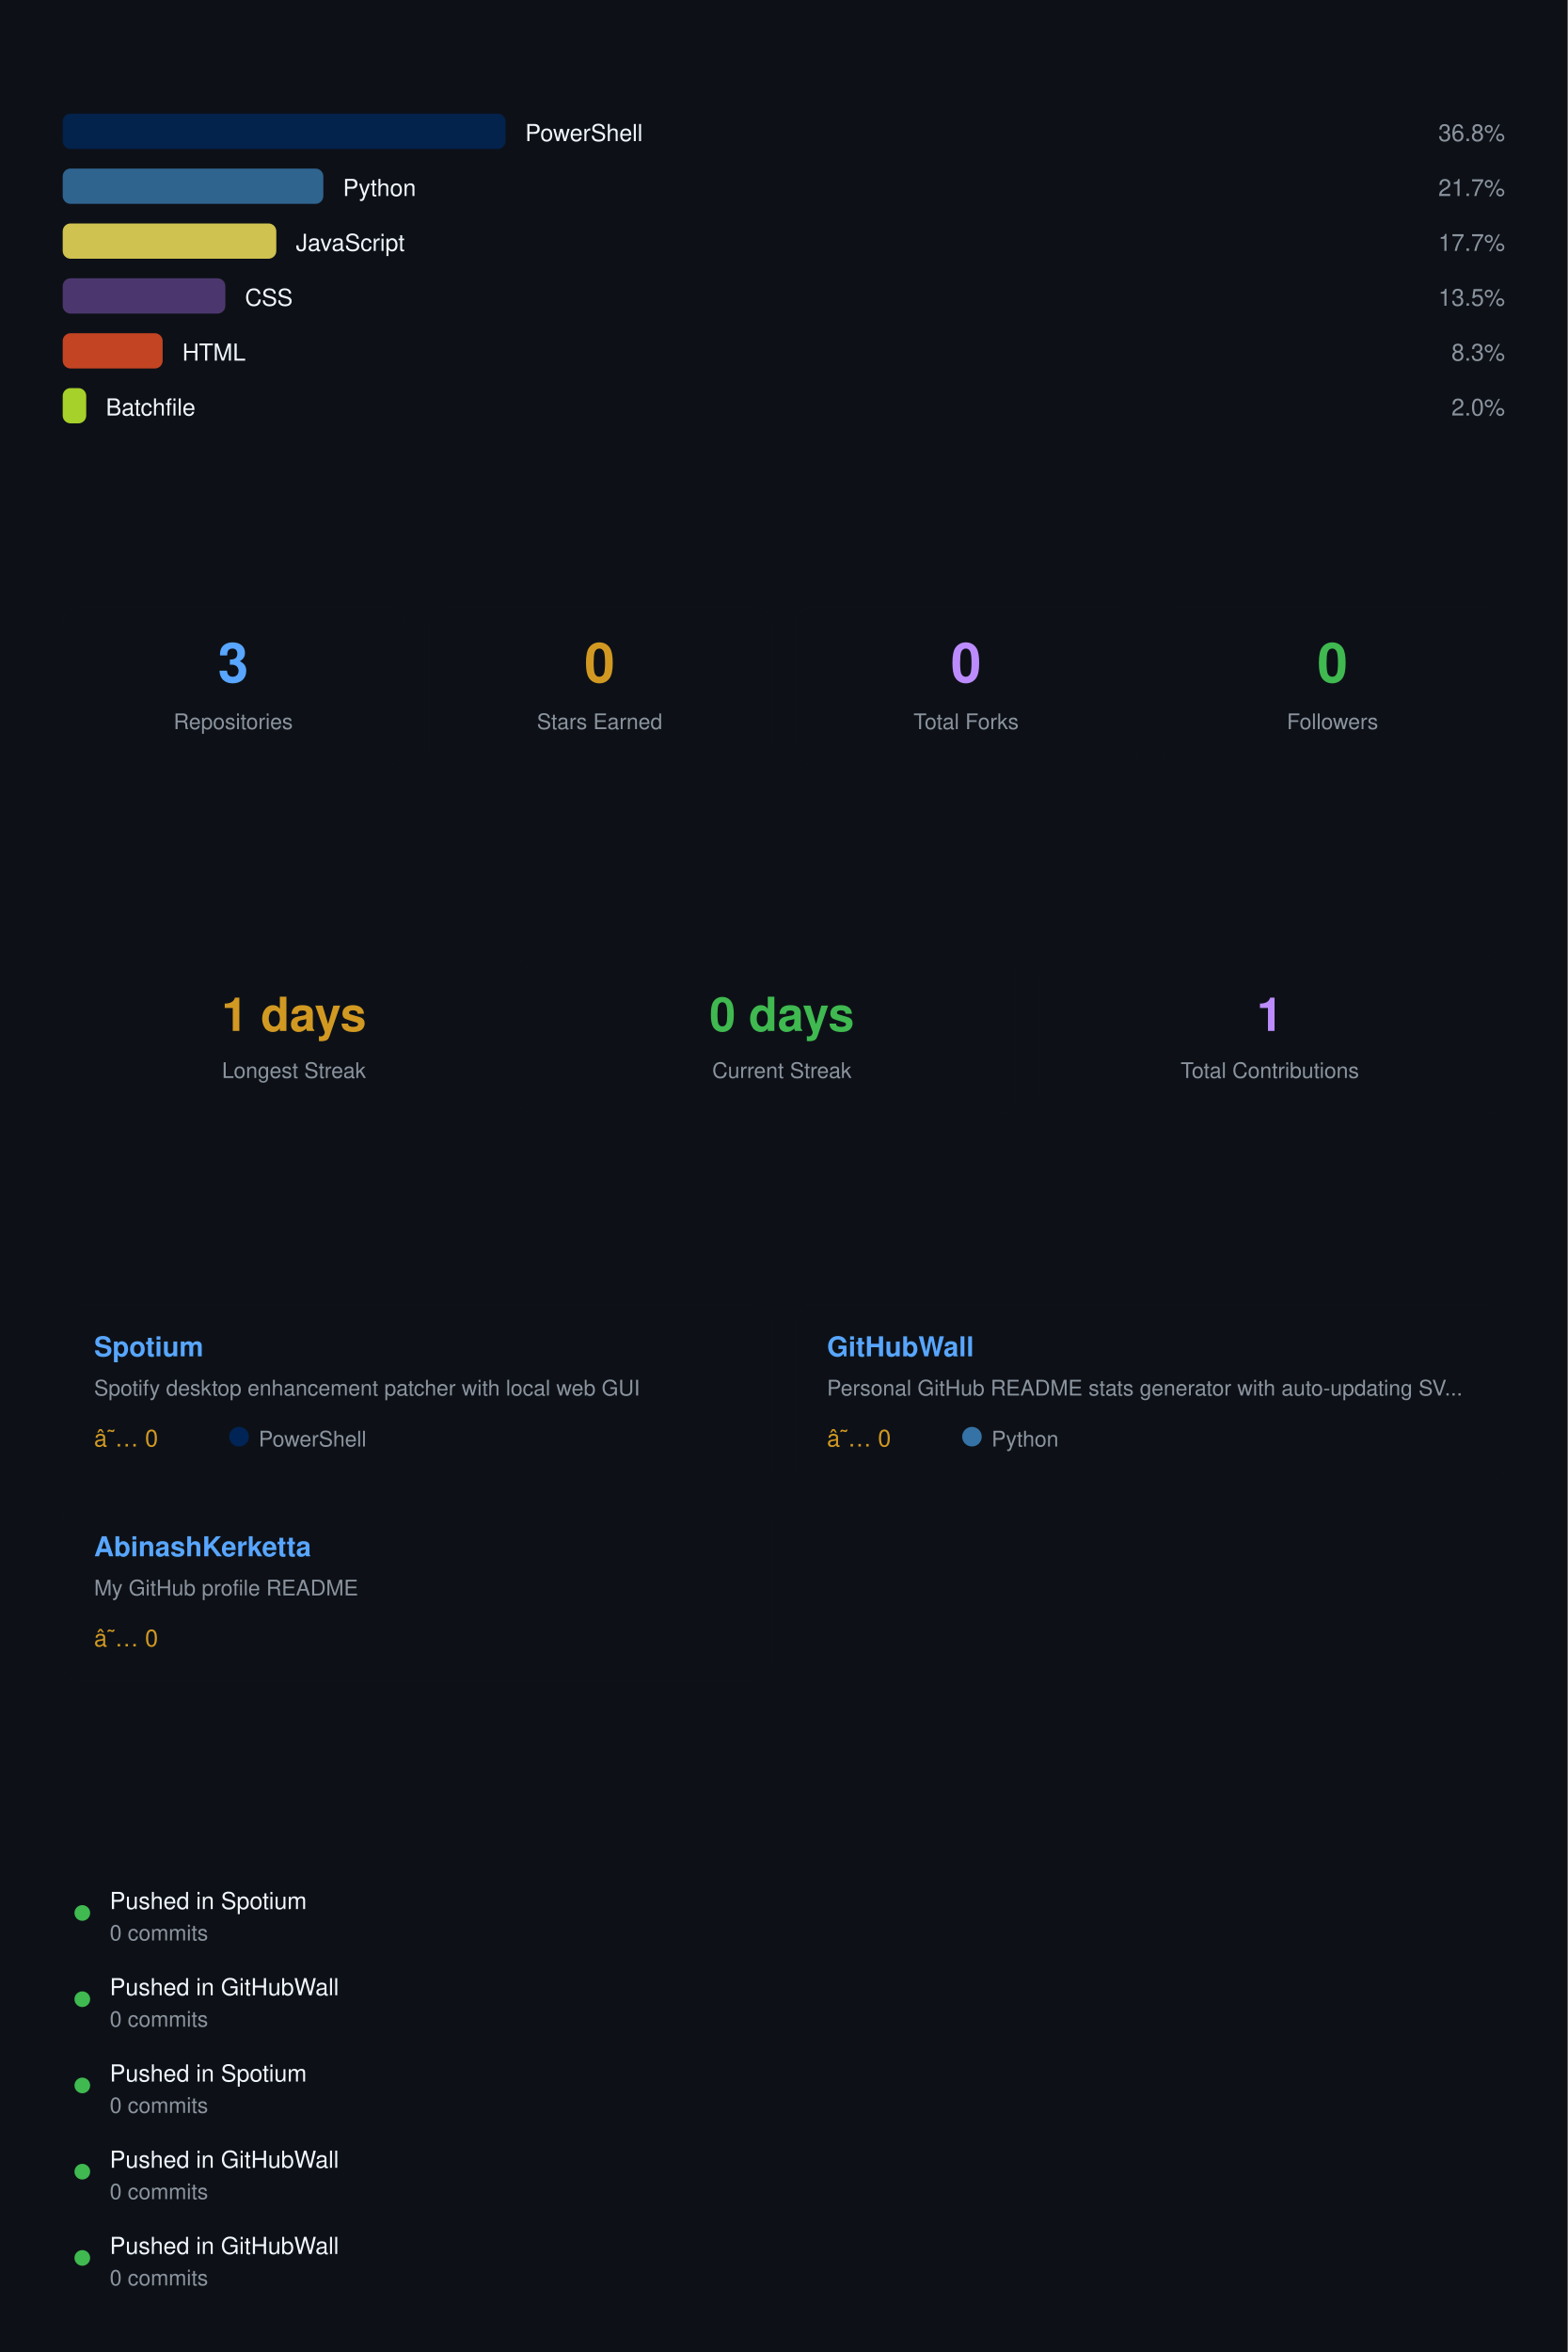
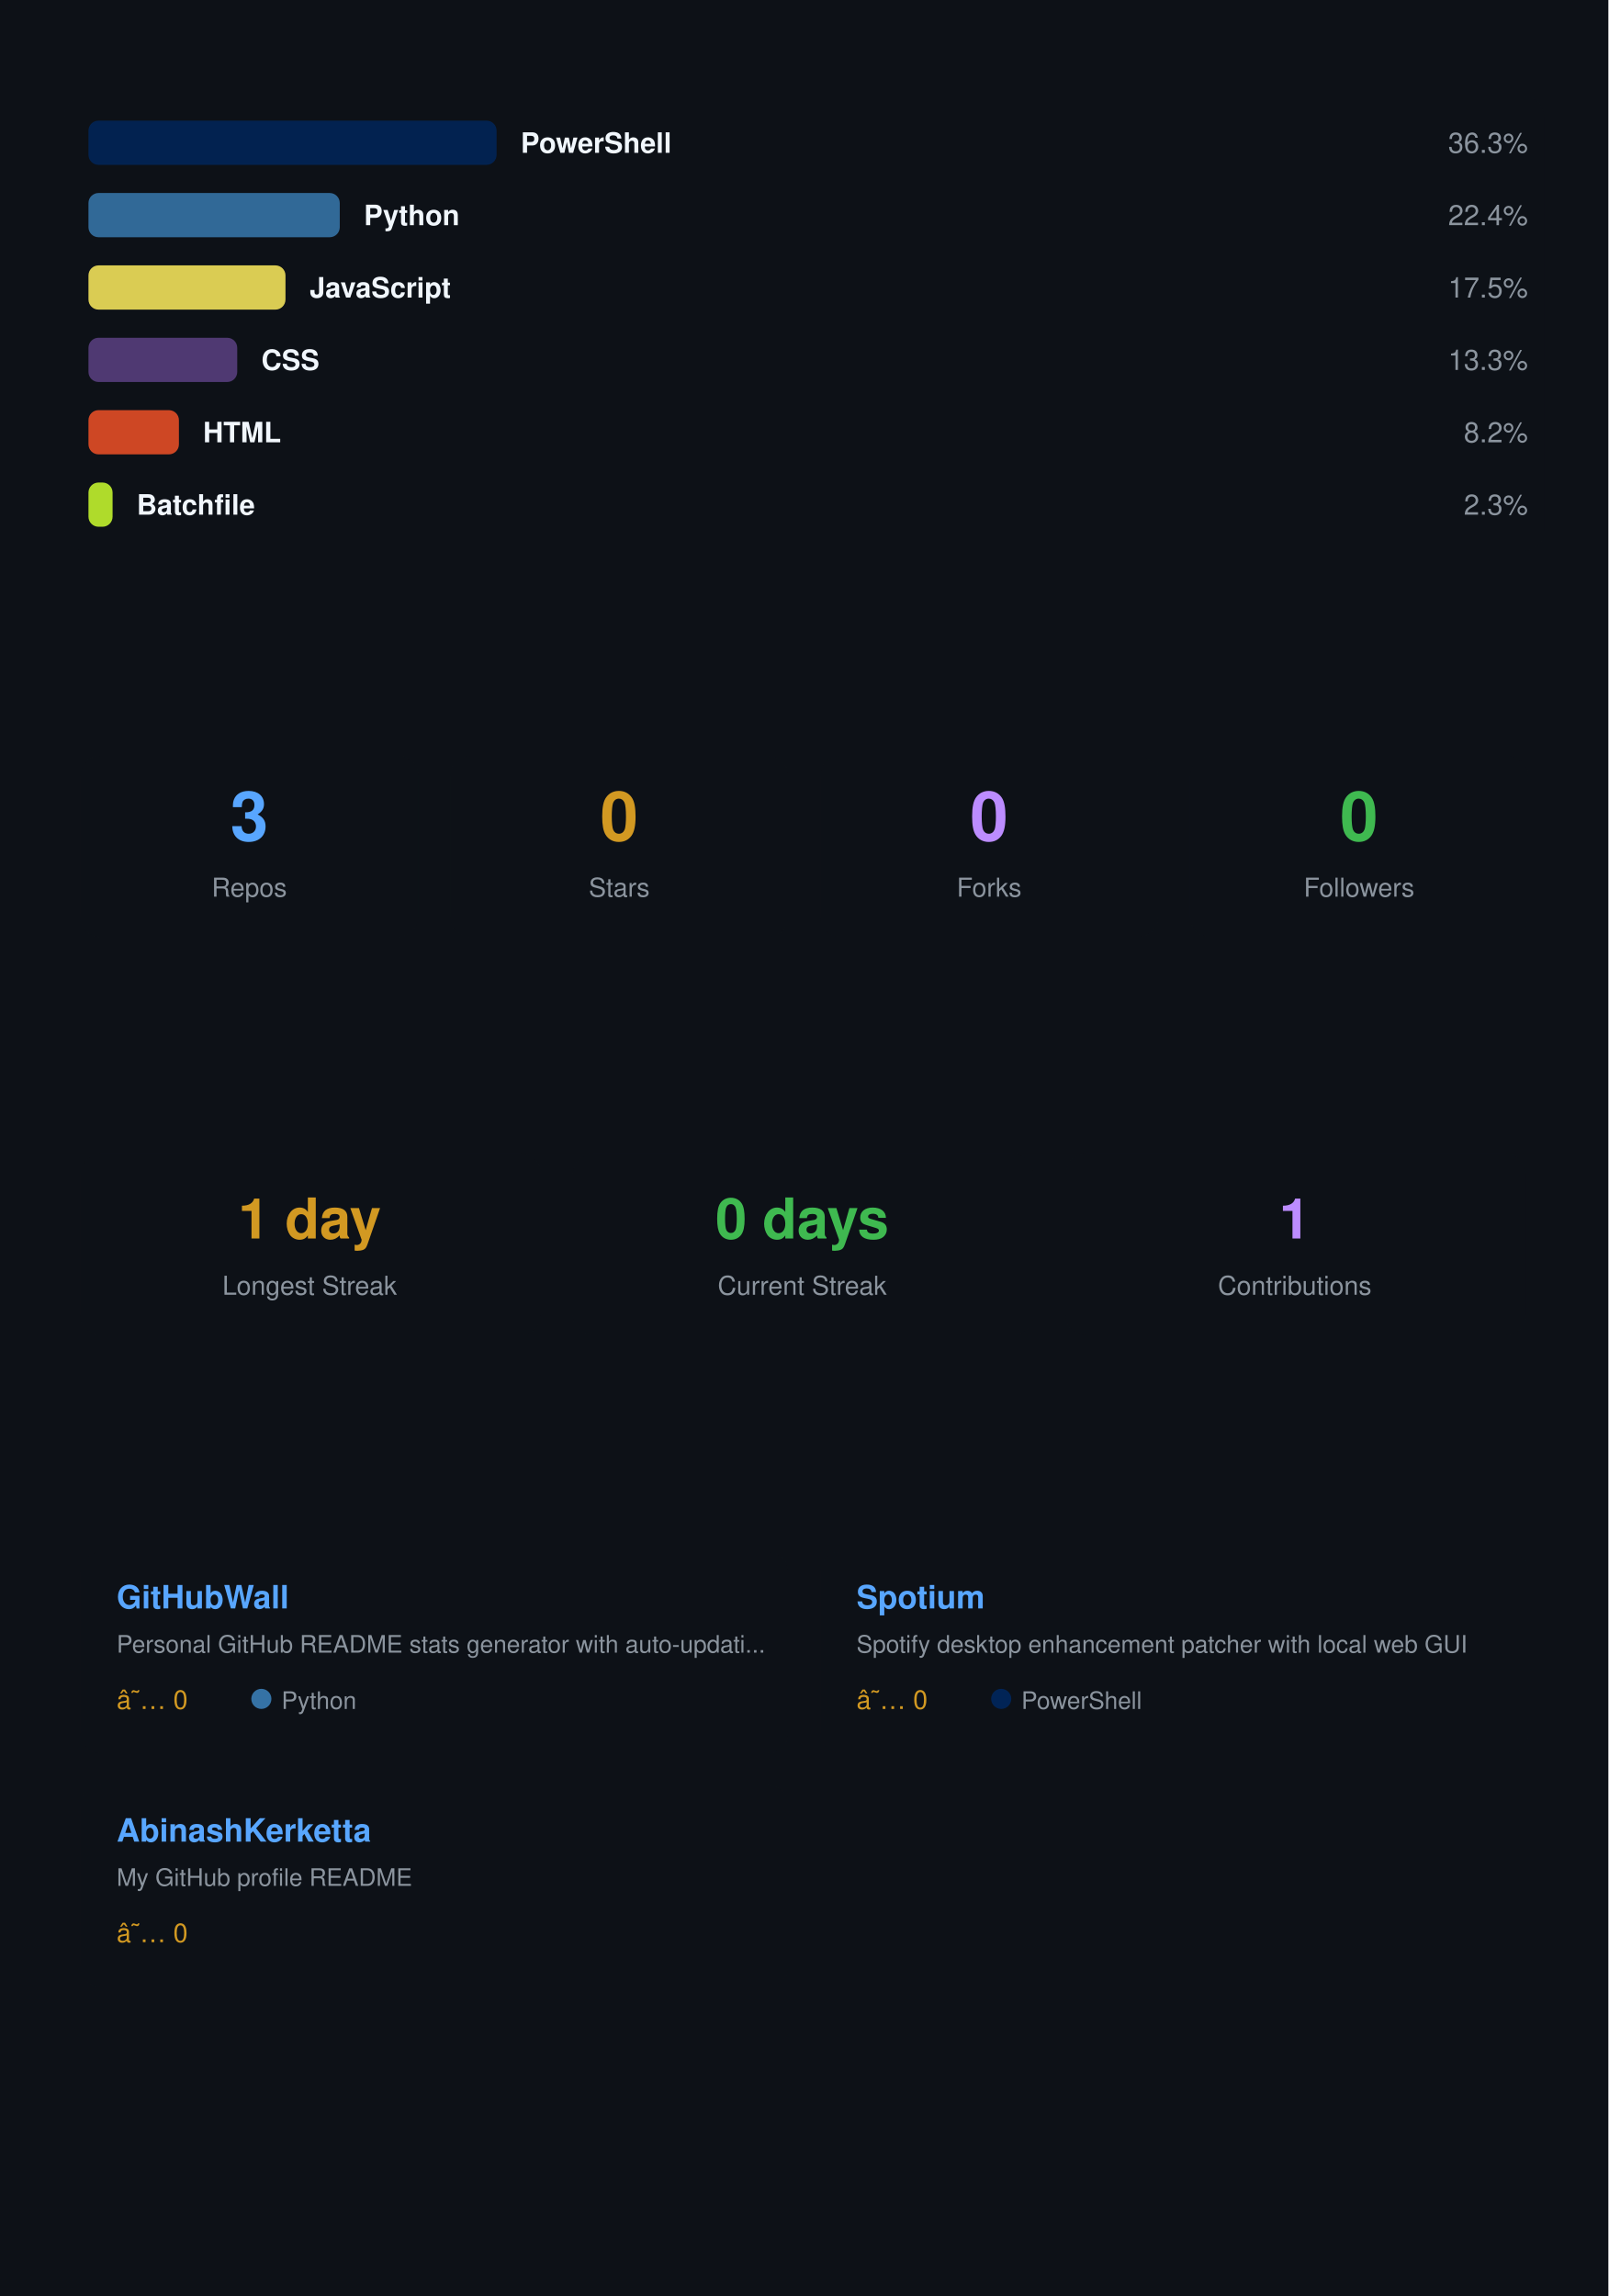
- <svg xmlns="http://www.w3.org/2000/svg" width="800" height="1200" viewBox="0 0 800 1200">
-   <rect width="800" height="1200" fill="#0d1117" />
+ <svg xmlns="http://www.w3.org/2000/svg" width="800" height="1142" viewBox="0 0 800 1142">
+   <rect width="800" height="1142" fill="#0d1117" />
  <g transform="translate(0,0)">
-     <rect x="32" y="58" width="226" height="18" rx="4" fill="#012456" opacity="0.85" />
-     <text x="268" y="72" fill="#f0f6fc" font-size="12" font-family="-apple-system,BlinkMacSystemFont,Segoe UI,Helvetica,Arial,sans-serif" font-weight="normal" text-anchor="start">PowerShell</text>
-     <text x="768" y="72" fill="#8b949e" font-size="12" font-family="-apple-system,BlinkMacSystemFont,Segoe UI,Helvetica,Arial,sans-serif" font-weight="normal" text-anchor="end">36.8%</text>
-     <rect x="32" y="86" width="133" height="18" rx="4" fill="#3572A5" opacity="0.85" />
-     <text x="175" y="100" fill="#f0f6fc" font-size="12" font-family="-apple-system,BlinkMacSystemFont,Segoe UI,Helvetica,Arial,sans-serif" font-weight="normal" text-anchor="start">Python</text>
-     <text x="768" y="100" fill="#8b949e" font-size="12" font-family="-apple-system,BlinkMacSystemFont,Segoe UI,Helvetica,Arial,sans-serif" font-weight="normal" text-anchor="end">21.7%</text>
-     <rect x="32" y="114" width="109" height="18" rx="4" fill="#f1e05a" opacity="0.85" />
-     <text x="151" y="128" fill="#f0f6fc" font-size="12" font-family="-apple-system,BlinkMacSystemFont,Segoe UI,Helvetica,Arial,sans-serif" font-weight="normal" text-anchor="start">JavaScript</text>
-     <text x="768" y="128" fill="#8b949e" font-size="12" font-family="-apple-system,BlinkMacSystemFont,Segoe UI,Helvetica,Arial,sans-serif" font-weight="normal" text-anchor="end">17.7%</text>
-     <rect x="32" y="142" width="83" height="18" rx="4" fill="#563d7c" opacity="0.85" />
-     <text x="125" y="156" fill="#f0f6fc" font-size="12" font-family="-apple-system,BlinkMacSystemFont,Segoe UI,Helvetica,Arial,sans-serif" font-weight="normal" text-anchor="start">CSS</text>
-     <text x="768" y="156" fill="#8b949e" font-size="12" font-family="-apple-system,BlinkMacSystemFont,Segoe UI,Helvetica,Arial,sans-serif" font-weight="normal" text-anchor="end">13.5%</text>
-     <rect x="32" y="170" width="51" height="18" rx="4" fill="#e34c26" opacity="0.85" />
-     <text x="93" y="184" fill="#f0f6fc" font-size="12" font-family="-apple-system,BlinkMacSystemFont,Segoe UI,Helvetica,Arial,sans-serif" font-weight="normal" text-anchor="start">HTML</text>
-     <text x="768" y="184" fill="#8b949e" font-size="12" font-family="-apple-system,BlinkMacSystemFont,Segoe UI,Helvetica,Arial,sans-serif" font-weight="normal" text-anchor="end">8.3%</text>
-     <rect x="32" y="198" width="12" height="18" rx="4" fill="#C1F12E" opacity="0.85" />
-     <text x="54" y="212" fill="#f0f6fc" font-size="12" font-family="-apple-system,BlinkMacSystemFont,Segoe UI,Helvetica,Arial,sans-serif" font-weight="normal" text-anchor="start">Batchfile</text>
-     <text x="768" y="212" fill="#8b949e" font-size="12" font-family="-apple-system,BlinkMacSystemFont,Segoe UI,Helvetica,Arial,sans-serif" font-weight="normal" text-anchor="end">2.0%</text>
+     <rect x="40" y="40" width="120" height="3" rx="1.5" fill="url(#accent-grad)" />
+     <rect x="32" y="48" width="736" height="226" rx="10" fill="#0d1117" opacity="0.6" />
+     <rect x="44" y="60" width="203" height="22" rx="5" fill="#012456" opacity="0.9" />
+     <text x="259" y="76" fill="#f0f6fc" font-size="14" font-weight="bold" font-family="-apple-system,BlinkMacSystemFont,Segoe UI,Helvetica,Arial,sans-serif" text-anchor="start">PowerShell</text>
+     <text x="760" y="76" fill="#8b949e" font-size="14" font-weight="normal" font-family="-apple-system,BlinkMacSystemFont,Segoe UI,Helvetica,Arial,sans-serif" text-anchor="end">36.3%</text>
+     <rect x="44" y="96" width="125" height="22" rx="5" fill="#3572A5" opacity="0.9" />
+     <text x="181" y="112" fill="#f0f6fc" font-size="14" font-weight="bold" font-family="-apple-system,BlinkMacSystemFont,Segoe UI,Helvetica,Arial,sans-serif" text-anchor="start">Python</text>
+     <text x="760" y="112" fill="#8b949e" font-size="14" font-weight="normal" font-family="-apple-system,BlinkMacSystemFont,Segoe UI,Helvetica,Arial,sans-serif" text-anchor="end">22.4%</text>
+     <rect x="44" y="132" width="98" height="22" rx="5" fill="#f1e05a" opacity="0.9" />
+     <text x="154" y="148" fill="#f0f6fc" font-size="14" font-weight="bold" font-family="-apple-system,BlinkMacSystemFont,Segoe UI,Helvetica,Arial,sans-serif" text-anchor="start">JavaScript</text>
+     <text x="760" y="148" fill="#8b949e" font-size="14" font-weight="normal" font-family="-apple-system,BlinkMacSystemFont,Segoe UI,Helvetica,Arial,sans-serif" text-anchor="end">17.5%</text>
+     <rect x="44" y="168" width="74" height="22" rx="5" fill="#563d7c" opacity="0.9" />
+     <text x="130" y="184" fill="#f0f6fc" font-size="14" font-weight="bold" font-family="-apple-system,BlinkMacSystemFont,Segoe UI,Helvetica,Arial,sans-serif" text-anchor="start">CSS</text>
+     <text x="760" y="184" fill="#8b949e" font-size="14" font-weight="normal" font-family="-apple-system,BlinkMacSystemFont,Segoe UI,Helvetica,Arial,sans-serif" text-anchor="end">13.3%</text>
+     <rect x="44" y="204" width="45" height="22" rx="5" fill="#e34c26" opacity="0.9" />
+     <text x="101" y="220" fill="#f0f6fc" font-size="14" font-weight="bold" font-family="-apple-system,BlinkMacSystemFont,Segoe UI,Helvetica,Arial,sans-serif" text-anchor="start">HTML</text>
+     <text x="760" y="220" fill="#8b949e" font-size="14" font-weight="normal" font-family="-apple-system,BlinkMacSystemFont,Segoe UI,Helvetica,Arial,sans-serif" text-anchor="end">8.2%</text>
+     <rect x="44" y="240" width="12" height="22" rx="5" fill="#C1F12E" opacity="0.9" />
+     <text x="68" y="256" fill="#f0f6fc" font-size="14" font-weight="bold" font-family="-apple-system,BlinkMacSystemFont,Segoe UI,Helvetica,Arial,sans-serif" text-anchor="start">Batchfile</text>
+     <text x="760" y="256" fill="#8b949e" font-size="14" font-weight="normal" font-family="-apple-system,BlinkMacSystemFont,Segoe UI,Helvetica,Arial,sans-serif" text-anchor="end">2.3%</text>
  </g>
-   <g transform="translate(0,248)">
-     <rect x="32" y="62" width="175" height="80" rx="8" fill="#0d1117" opacity="0.5" />
-     <text x="119" y="100" fill="#58a6ff" font-size="28" font-family="-apple-system,BlinkMacSystemFont,Segoe UI,Helvetica,Arial,sans-serif" font-weight="bold" text-anchor="middle">3</text>
-     <text x="119" y="124" fill="#8b949e" font-size="11" font-family="-apple-system,BlinkMacSystemFont,Segoe UI,Helvetica,Arial,sans-serif" font-weight="normal" text-anchor="middle">Repositories</text>
-     <rect x="219" y="62" width="175" height="80" rx="8" fill="#0d1117" opacity="0.5" />
-     <text x="306" y="100" fill="#d29922" font-size="28" font-family="-apple-system,BlinkMacSystemFont,Segoe UI,Helvetica,Arial,sans-serif" font-weight="bold" text-anchor="middle">0</text>
-     <text x="306" y="124" fill="#8b949e" font-size="11" font-family="-apple-system,BlinkMacSystemFont,Segoe UI,Helvetica,Arial,sans-serif" font-weight="normal" text-anchor="middle">Stars Earned</text>
-     <rect x="406" y="62" width="175" height="80" rx="8" fill="#0d1117" opacity="0.5" />
-     <text x="493" y="100" fill="#bc8cff" font-size="28" font-family="-apple-system,BlinkMacSystemFont,Segoe UI,Helvetica,Arial,sans-serif" font-weight="bold" text-anchor="middle">0</text>
-     <text x="493" y="124" fill="#8b949e" font-size="11" font-family="-apple-system,BlinkMacSystemFont,Segoe UI,Helvetica,Arial,sans-serif" font-weight="normal" text-anchor="middle">Total Forks</text>
-     <rect x="593" y="62" width="175" height="80" rx="8" fill="#0d1117" opacity="0.5" />
-     <text x="680" y="100" fill="#3fb950" font-size="28" font-family="-apple-system,BlinkMacSystemFont,Segoe UI,Helvetica,Arial,sans-serif" font-weight="bold" text-anchor="middle">0</text>
-     <text x="680" y="124" fill="#8b949e" font-size="11" font-family="-apple-system,BlinkMacSystemFont,Segoe UI,Helvetica,Arial,sans-serif" font-weight="normal" text-anchor="middle">Followers</text>
+   <g transform="translate(0,312)">
+     <rect x="40" y="40" width="120" height="3" rx="1.5" fill="url(#accent-grad)" />
+     <rect x="40" y="64" width="168" height="90" rx="10" fill="#0d1117" opacity="0.6" />
+     <text x="124" y="106" fill="#58a6ff" font-size="34" font-weight="bold" font-family="-apple-system,BlinkMacSystemFont,Segoe UI,Helvetica,Arial,sans-serif" text-anchor="middle">3</text>
+     <text x="124" y="134" fill="#8b949e" font-size="13" font-weight="normal" font-family="-apple-system,BlinkMacSystemFont,Segoe UI,Helvetica,Arial,sans-serif" text-anchor="middle">Repos</text>
+     <rect x="224" y="64" width="168" height="90" rx="10" fill="#0d1117" opacity="0.6" />
+     <text x="308" y="106" fill="#d29922" font-size="34" font-weight="bold" font-family="-apple-system,BlinkMacSystemFont,Segoe UI,Helvetica,Arial,sans-serif" text-anchor="middle">0</text>
+     <text x="308" y="134" fill="#8b949e" font-size="13" font-weight="normal" font-family="-apple-system,BlinkMacSystemFont,Segoe UI,Helvetica,Arial,sans-serif" text-anchor="middle">Stars</text>
+     <rect x="408" y="64" width="168" height="90" rx="10" fill="#0d1117" opacity="0.6" />
+     <text x="492" y="106" fill="#bc8cff" font-size="34" font-weight="bold" font-family="-apple-system,BlinkMacSystemFont,Segoe UI,Helvetica,Arial,sans-serif" text-anchor="middle">0</text>
+     <text x="492" y="134" fill="#8b949e" font-size="13" font-weight="normal" font-family="-apple-system,BlinkMacSystemFont,Segoe UI,Helvetica,Arial,sans-serif" text-anchor="middle">Forks</text>
+     <rect x="592" y="64" width="168" height="90" rx="10" fill="#0d1117" opacity="0.6" />
+     <text x="676" y="106" fill="#3fb950" font-size="34" font-weight="bold" font-family="-apple-system,BlinkMacSystemFont,Segoe UI,Helvetica,Arial,sans-serif" text-anchor="middle">0</text>
+     <text x="676" y="134" fill="#8b949e" font-size="13" font-weight="normal" font-family="-apple-system,BlinkMacSystemFont,Segoe UI,Helvetica,Arial,sans-serif" text-anchor="middle">Followers</text>
  </g>
-   <g transform="translate(0,426)">
-     <rect x="32" y="62" width="237" height="80" rx="8" fill="#0d1117" opacity="0.5" />
-     <text x="150" y="100" fill="#d29922" font-size="24" font-family="-apple-system,BlinkMacSystemFont,Segoe UI,Helvetica,Arial,sans-serif" font-weight="bold" text-anchor="middle">1 days</text>
-     <text x="150" y="124" fill="#8b949e" font-size="11" font-family="-apple-system,BlinkMacSystemFont,Segoe UI,Helvetica,Arial,sans-serif" font-weight="normal" text-anchor="middle">Longest Streak</text>
-     <rect x="281" y="62" width="237" height="80" rx="8" fill="#0d1117" opacity="0.5" />
-     <text x="399" y="100" fill="#3fb950" font-size="24" font-family="-apple-system,BlinkMacSystemFont,Segoe UI,Helvetica,Arial,sans-serif" font-weight="bold" text-anchor="middle">0 days</text>
-     <text x="399" y="124" fill="#8b949e" font-size="11" font-family="-apple-system,BlinkMacSystemFont,Segoe UI,Helvetica,Arial,sans-serif" font-weight="normal" text-anchor="middle">Current Streak</text>
-     <rect x="530" y="62" width="237" height="80" rx="8" fill="#0d1117" opacity="0.5" />
-     <text x="648" y="100" fill="#bc8cff" font-size="24" font-family="-apple-system,BlinkMacSystemFont,Segoe UI,Helvetica,Arial,sans-serif" font-weight="bold" text-anchor="middle">1</text>
-     <text x="648" y="124" fill="#8b949e" font-size="11" font-family="-apple-system,BlinkMacSystemFont,Segoe UI,Helvetica,Arial,sans-serif" font-weight="normal" text-anchor="middle">Total Contributions</text>
+   <g transform="translate(0,510)">
+     <rect x="40" y="40" width="120" height="3" rx="1.5" fill="url(#accent-grad)" />
+     <rect x="40" y="64" width="229" height="90" rx="10" fill="#0d1117" opacity="0.6" />
+     <text x="154" y="106" fill="#d29922" font-size="28" font-weight="bold" font-family="-apple-system,BlinkMacSystemFont,Segoe UI,Helvetica,Arial,sans-serif" text-anchor="middle">1 day</text>
+     <text x="154" y="134" fill="#8b949e" font-size="13" font-weight="normal" font-family="-apple-system,BlinkMacSystemFont,Segoe UI,Helvetica,Arial,sans-serif" text-anchor="middle">Longest Streak</text>
+     <rect x="285" y="64" width="229" height="90" rx="10" fill="#0d1117" opacity="0.6" />
+     <text x="399" y="106" fill="#3fb950" font-size="28" font-weight="bold" font-family="-apple-system,BlinkMacSystemFont,Segoe UI,Helvetica,Arial,sans-serif" text-anchor="middle">0 days</text>
+     <text x="399" y="134" fill="#8b949e" font-size="13" font-weight="normal" font-family="-apple-system,BlinkMacSystemFont,Segoe UI,Helvetica,Arial,sans-serif" text-anchor="middle">Current Streak</text>
+     <rect x="530" y="64" width="229" height="90" rx="10" fill="#0d1117" opacity="0.6" />
+     <text x="644" y="106" fill="#bc8cff" font-size="28" font-weight="bold" font-family="-apple-system,BlinkMacSystemFont,Segoe UI,Helvetica,Arial,sans-serif" text-anchor="middle">1</text>
+     <text x="644" y="134" fill="#8b949e" font-size="13" font-weight="normal" font-family="-apple-system,BlinkMacSystemFont,Segoe UI,Helvetica,Arial,sans-serif" text-anchor="middle">Contributions</text>
  </g>
-   <g transform="translate(0,604)">
-     <rect x="32" y="62" width="362" height="90" rx="8" fill="#0d1117" opacity="0.5" />
-     <text x="48" y="88" fill="#58a6ff" font-size="14" font-family="-apple-system,BlinkMacSystemFont,Segoe UI,Helvetica,Arial,sans-serif" font-weight="bold" text-anchor="start">Spotium</text>
-     <text x="48" y="108" fill="#8b949e" font-size="11" font-family="-apple-system,BlinkMacSystemFont,Segoe UI,Helvetica,Arial,sans-serif" font-weight="normal" text-anchor="start">Spotify desktop enhancement patcher with local web GUI</text>
-     <text x="48" y="134" fill="#d29922" font-size="12" font-family="-apple-system,BlinkMacSystemFont,Segoe UI,Helvetica,Arial,sans-serif" font-weight="normal" text-anchor="start">â˜… 0</text>
-     <circle cx="122" cy="129" r="5" fill="#012456" />
-     <text x="132" y="134" fill="#8b949e" font-size="11" font-family="-apple-system,BlinkMacSystemFont,Segoe UI,Helvetica,Arial,sans-serif" font-weight="normal" text-anchor="start">PowerShell</text>
-     <rect x="406" y="62" width="362" height="90" rx="8" fill="#0d1117" opacity="0.5" />
-     <text x="422" y="88" fill="#58a6ff" font-size="14" font-family="-apple-system,BlinkMacSystemFont,Segoe UI,Helvetica,Arial,sans-serif" font-weight="bold" text-anchor="start">GitHubWall</text>
-     <text x="422" y="108" fill="#8b949e" font-size="11" font-family="-apple-system,BlinkMacSystemFont,Segoe UI,Helvetica,Arial,sans-serif" font-weight="normal" text-anchor="start">Personal GitHub README stats generator with auto-updating SV...</text>
-     <text x="422" y="134" fill="#d29922" font-size="12" font-family="-apple-system,BlinkMacSystemFont,Segoe UI,Helvetica,Arial,sans-serif" font-weight="normal" text-anchor="start">â˜… 0</text>
-     <circle cx="496" cy="129" r="5" fill="#3572A5" />
-     <text x="506" y="134" fill="#8b949e" font-size="11" font-family="-apple-system,BlinkMacSystemFont,Segoe UI,Helvetica,Arial,sans-serif" font-weight="normal" text-anchor="start">Python</text>
-     <rect x="32" y="164" width="362" height="90" rx="8" fill="#0d1117" opacity="0.5" />
-     <text x="48" y="190" fill="#58a6ff" font-size="14" font-family="-apple-system,BlinkMacSystemFont,Segoe UI,Helvetica,Arial,sans-serif" font-weight="bold" text-anchor="start">AbinashKerketta</text>
-     <text x="48" y="210" fill="#8b949e" font-size="11" font-family="-apple-system,BlinkMacSystemFont,Segoe UI,Helvetica,Arial,sans-serif" font-weight="normal" text-anchor="start">My GitHub profile README</text>
-     <text x="48" y="236" fill="#d29922" font-size="12" font-family="-apple-system,BlinkMacSystemFont,Segoe UI,Helvetica,Arial,sans-serif" font-weight="normal" text-anchor="start">â˜… 0</text>
+   <g transform="translate(0,708)">
+     <rect x="40" y="40" width="120" height="3" rx="1.5" fill="url(#accent-grad)" />
+     <rect x="40" y="64" width="352" height="100" rx="10" fill="#0d1117" opacity="0.6" />
+     <text x="58" y="92" fill="#58a6ff" font-size="16" font-weight="bold" font-family="-apple-system,BlinkMacSystemFont,Segoe UI,Helvetica,Arial,sans-serif" text-anchor="start">GitHubWall</text>
+     <text x="58" y="114" fill="#8b949e" font-size="12" font-weight="normal" font-family="-apple-system,BlinkMacSystemFont,Segoe UI,Helvetica,Arial,sans-serif" text-anchor="start">Personal GitHub README stats generator with auto-updati...</text>
+     <text x="58" y="142" fill="#d29922" font-size="13" font-weight="normal" font-family="-apple-system,BlinkMacSystemFont,Segoe UI,Helvetica,Arial,sans-serif" text-anchor="start">â˜… 0</text>
+     <circle cx="130" cy="137" r="5" fill="#3572A5" />
+     <text x="140" y="142" fill="#8b949e" font-size="12" font-weight="normal" font-family="-apple-system,BlinkMacSystemFont,Segoe UI,Helvetica,Arial,sans-serif" text-anchor="start">Python</text>
+     <rect x="408" y="64" width="352" height="100" rx="10" fill="#0d1117" opacity="0.6" />
+     <text x="426" y="92" fill="#58a6ff" font-size="16" font-weight="bold" font-family="-apple-system,BlinkMacSystemFont,Segoe UI,Helvetica,Arial,sans-serif" text-anchor="start">Spotium</text>
+     <text x="426" y="114" fill="#8b949e" font-size="12" font-weight="normal" font-family="-apple-system,BlinkMacSystemFont,Segoe UI,Helvetica,Arial,sans-serif" text-anchor="start">Spotify desktop enhancement patcher with local web GUI</text>
+     <text x="426" y="142" fill="#d29922" font-size="13" font-weight="normal" font-family="-apple-system,BlinkMacSystemFont,Segoe UI,Helvetica,Arial,sans-serif" text-anchor="start">â˜… 0</text>
+     <circle cx="498" cy="137" r="5" fill="#012456" />
+     <text x="508" y="142" fill="#8b949e" font-size="12" font-weight="normal" font-family="-apple-system,BlinkMacSystemFont,Segoe UI,Helvetica,Arial,sans-serif" text-anchor="start">PowerShell</text>
+     <rect x="40" y="180" width="352" height="100" rx="10" fill="#0d1117" opacity="0.6" />
+     <text x="58" y="208" fill="#58a6ff" font-size="16" font-weight="bold" font-family="-apple-system,BlinkMacSystemFont,Segoe UI,Helvetica,Arial,sans-serif" text-anchor="start">AbinashKerketta</text>
+     <text x="58" y="230" fill="#8b949e" font-size="12" font-weight="normal" font-family="-apple-system,BlinkMacSystemFont,Segoe UI,Helvetica,Arial,sans-serif" text-anchor="start">My GitHub profile README</text>
+     <text x="58" y="258" fill="#d29922" font-size="13" font-weight="normal" font-family="-apple-system,BlinkMacSystemFont,Segoe UI,Helvetica,Arial,sans-serif" text-anchor="start">â˜… 0</text>
  </g>
-   <g transform="translate(0,894)">
-     <rect x="32" y="62" width="736" height="40" rx="6" fill="#0d1117" opacity="0.4" />
-     <circle cx="42" cy="82" r="4" fill="#3fb950" />
-     <text x="56" y="80" fill="#f0f6fc" font-size="12" font-family="-apple-system,BlinkMacSystemFont,Segoe UI,Helvetica,Arial,sans-serif" font-weight="normal" text-anchor="start">Pushed in Spotium</text>
-     <text x="56" y="96" fill="#8b949e" font-size="11" font-family="-apple-system,BlinkMacSystemFont,Segoe UI,Helvetica,Arial,sans-serif" font-weight="normal" text-anchor="start">0 commits</text>
-     <rect x="32" y="106" width="736" height="40" rx="6" fill="#0d1117" opacity="0.4" />
-     <circle cx="42" cy="126" r="4" fill="#3fb950" />
-     <text x="56" y="124" fill="#f0f6fc" font-size="12" font-family="-apple-system,BlinkMacSystemFont,Segoe UI,Helvetica,Arial,sans-serif" font-weight="normal" text-anchor="start">Pushed in GitHubWall</text>
-     <text x="56" y="140" fill="#8b949e" font-size="11" font-family="-apple-system,BlinkMacSystemFont,Segoe UI,Helvetica,Arial,sans-serif" font-weight="normal" text-anchor="start">0 commits</text>
-     <rect x="32" y="150" width="736" height="40" rx="6" fill="#0d1117" opacity="0.4" />
-     <circle cx="42" cy="170" r="4" fill="#3fb950" />
-     <text x="56" y="168" fill="#f0f6fc" font-size="12" font-family="-apple-system,BlinkMacSystemFont,Segoe UI,Helvetica,Arial,sans-serif" font-weight="normal" text-anchor="start">Pushed in Spotium</text>
-     <text x="56" y="184" fill="#8b949e" font-size="11" font-family="-apple-system,BlinkMacSystemFont,Segoe UI,Helvetica,Arial,sans-serif" font-weight="normal" text-anchor="start">0 commits</text>
-     <rect x="32" y="194" width="736" height="40" rx="6" fill="#0d1117" opacity="0.4" />
-     <circle cx="42" cy="214" r="4" fill="#3fb950" />
-     <text x="56" y="212" fill="#f0f6fc" font-size="12" font-family="-apple-system,BlinkMacSystemFont,Segoe UI,Helvetica,Arial,sans-serif" font-weight="normal" text-anchor="start">Pushed in GitHubWall</text>
-     <text x="56" y="228" fill="#8b949e" font-size="11" font-family="-apple-system,BlinkMacSystemFont,Segoe UI,Helvetica,Arial,sans-serif" font-weight="normal" text-anchor="start">0 commits</text>
-     <rect x="32" y="238" width="736" height="40" rx="6" fill="#0d1117" opacity="0.4" />
-     <circle cx="42" cy="258" r="4" fill="#3fb950" />
-     <text x="56" y="256" fill="#f0f6fc" font-size="12" font-family="-apple-system,BlinkMacSystemFont,Segoe UI,Helvetica,Arial,sans-serif" font-weight="normal" text-anchor="start">Pushed in GitHubWall</text>
-     <text x="56" y="272" fill="#8b949e" font-size="11" font-family="-apple-system,BlinkMacSystemFont,Segoe UI,Helvetica,Arial,sans-serif" font-weight="normal" text-anchor="start">0 commits</text>
-   </g>
+   <g transform="translate(0,1032)" />
</svg>
